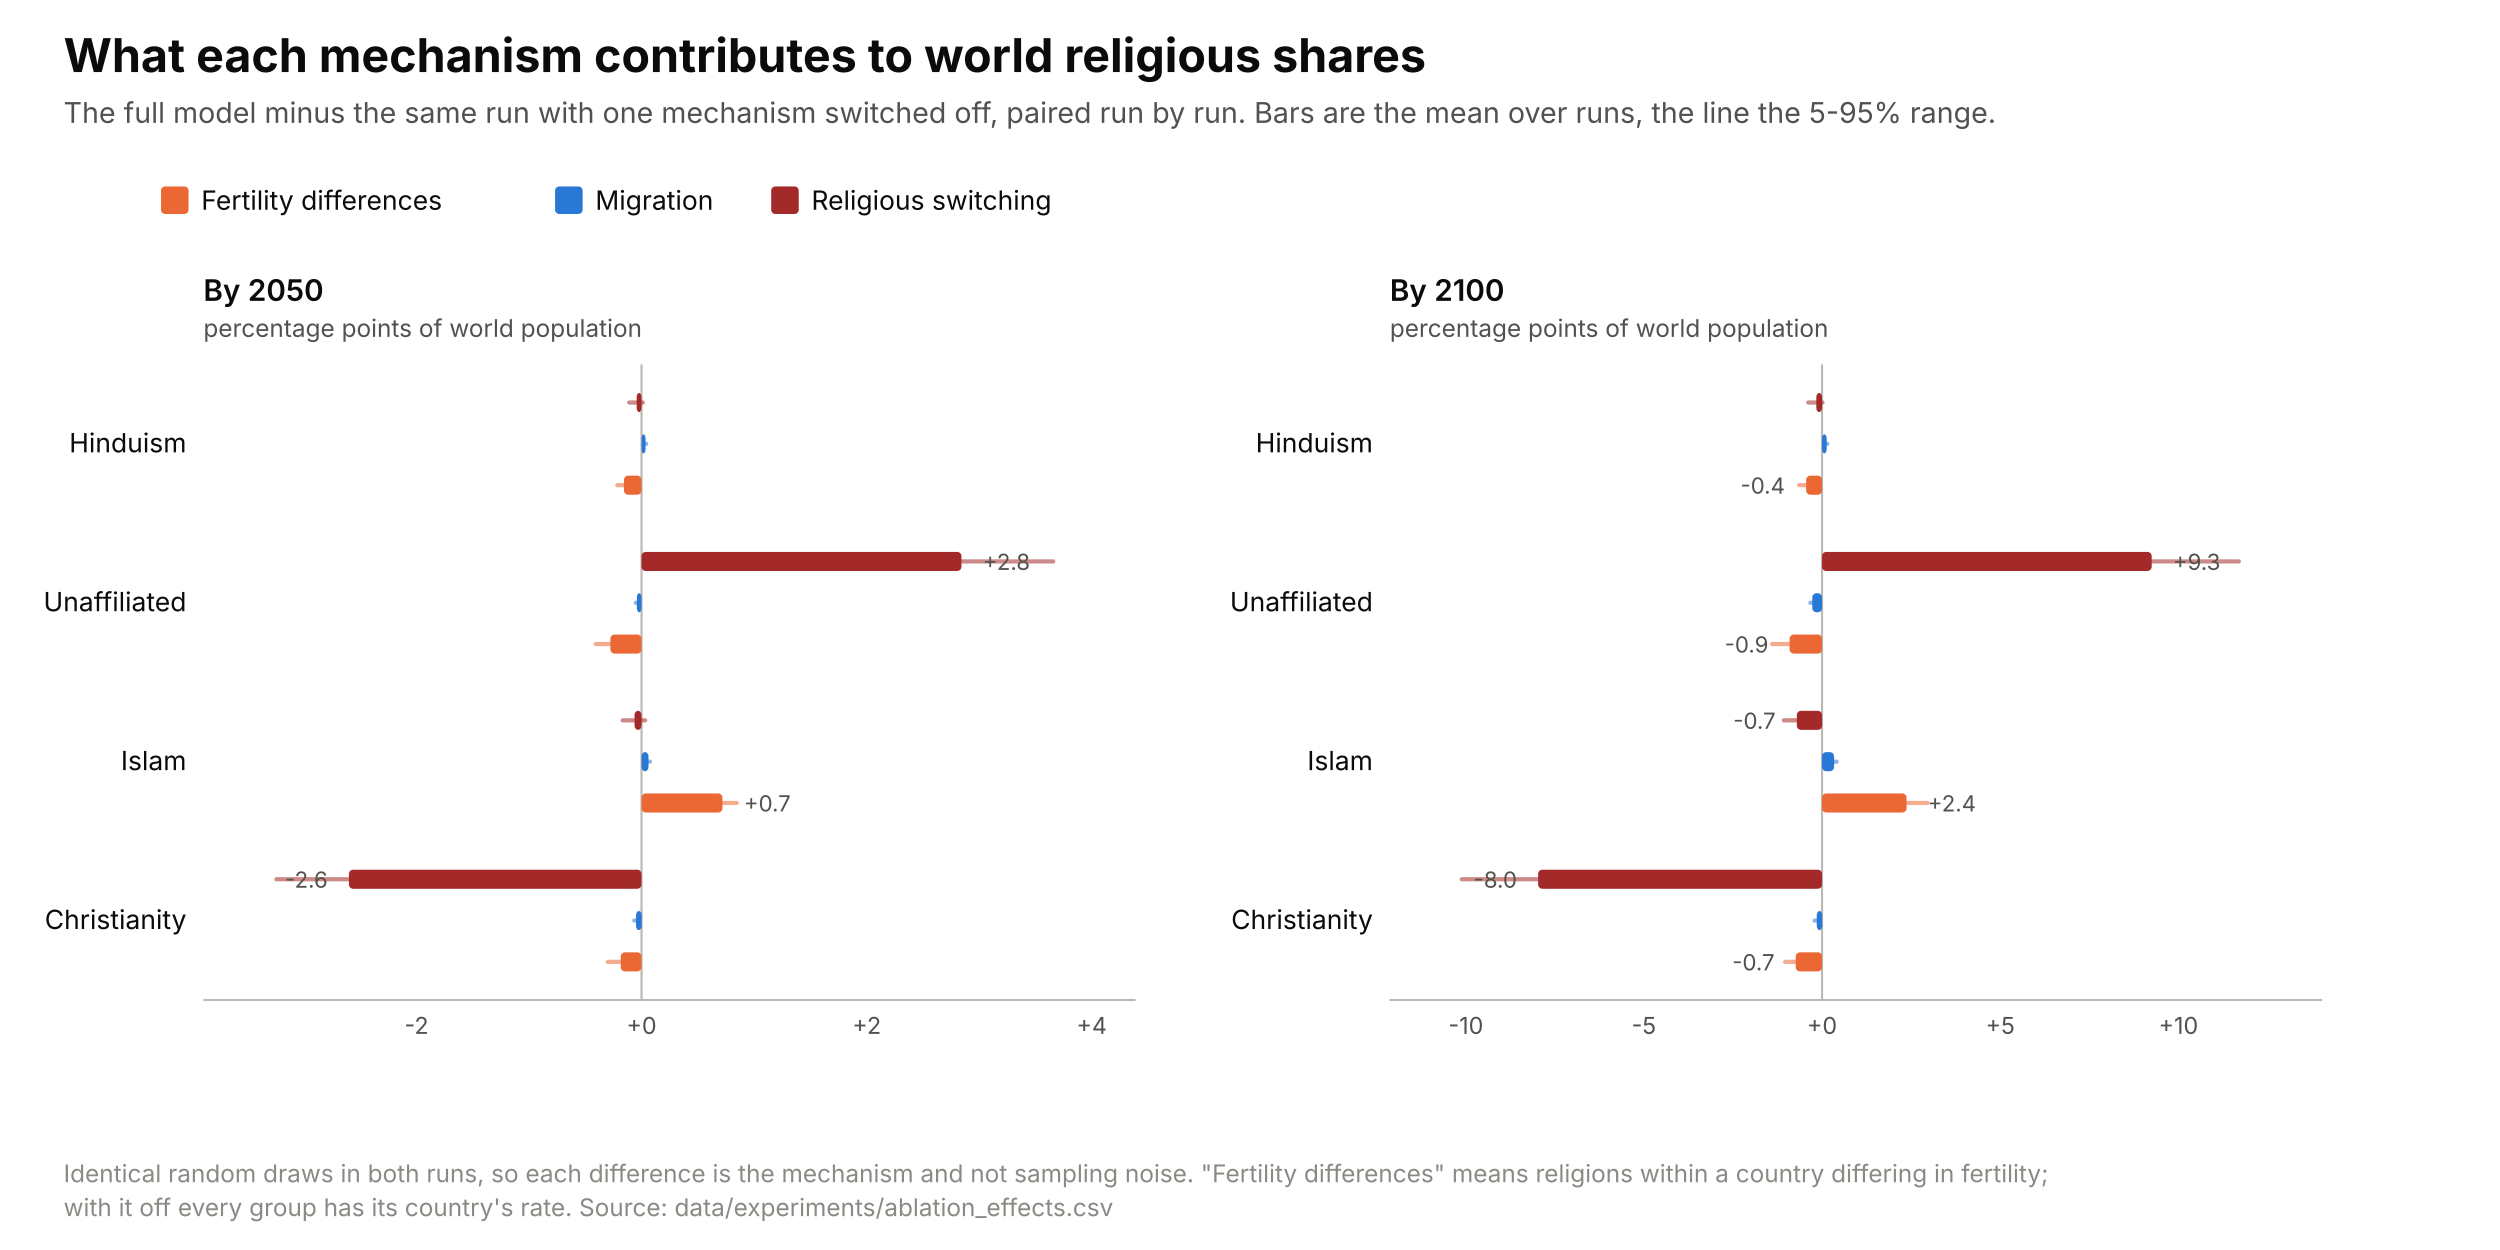
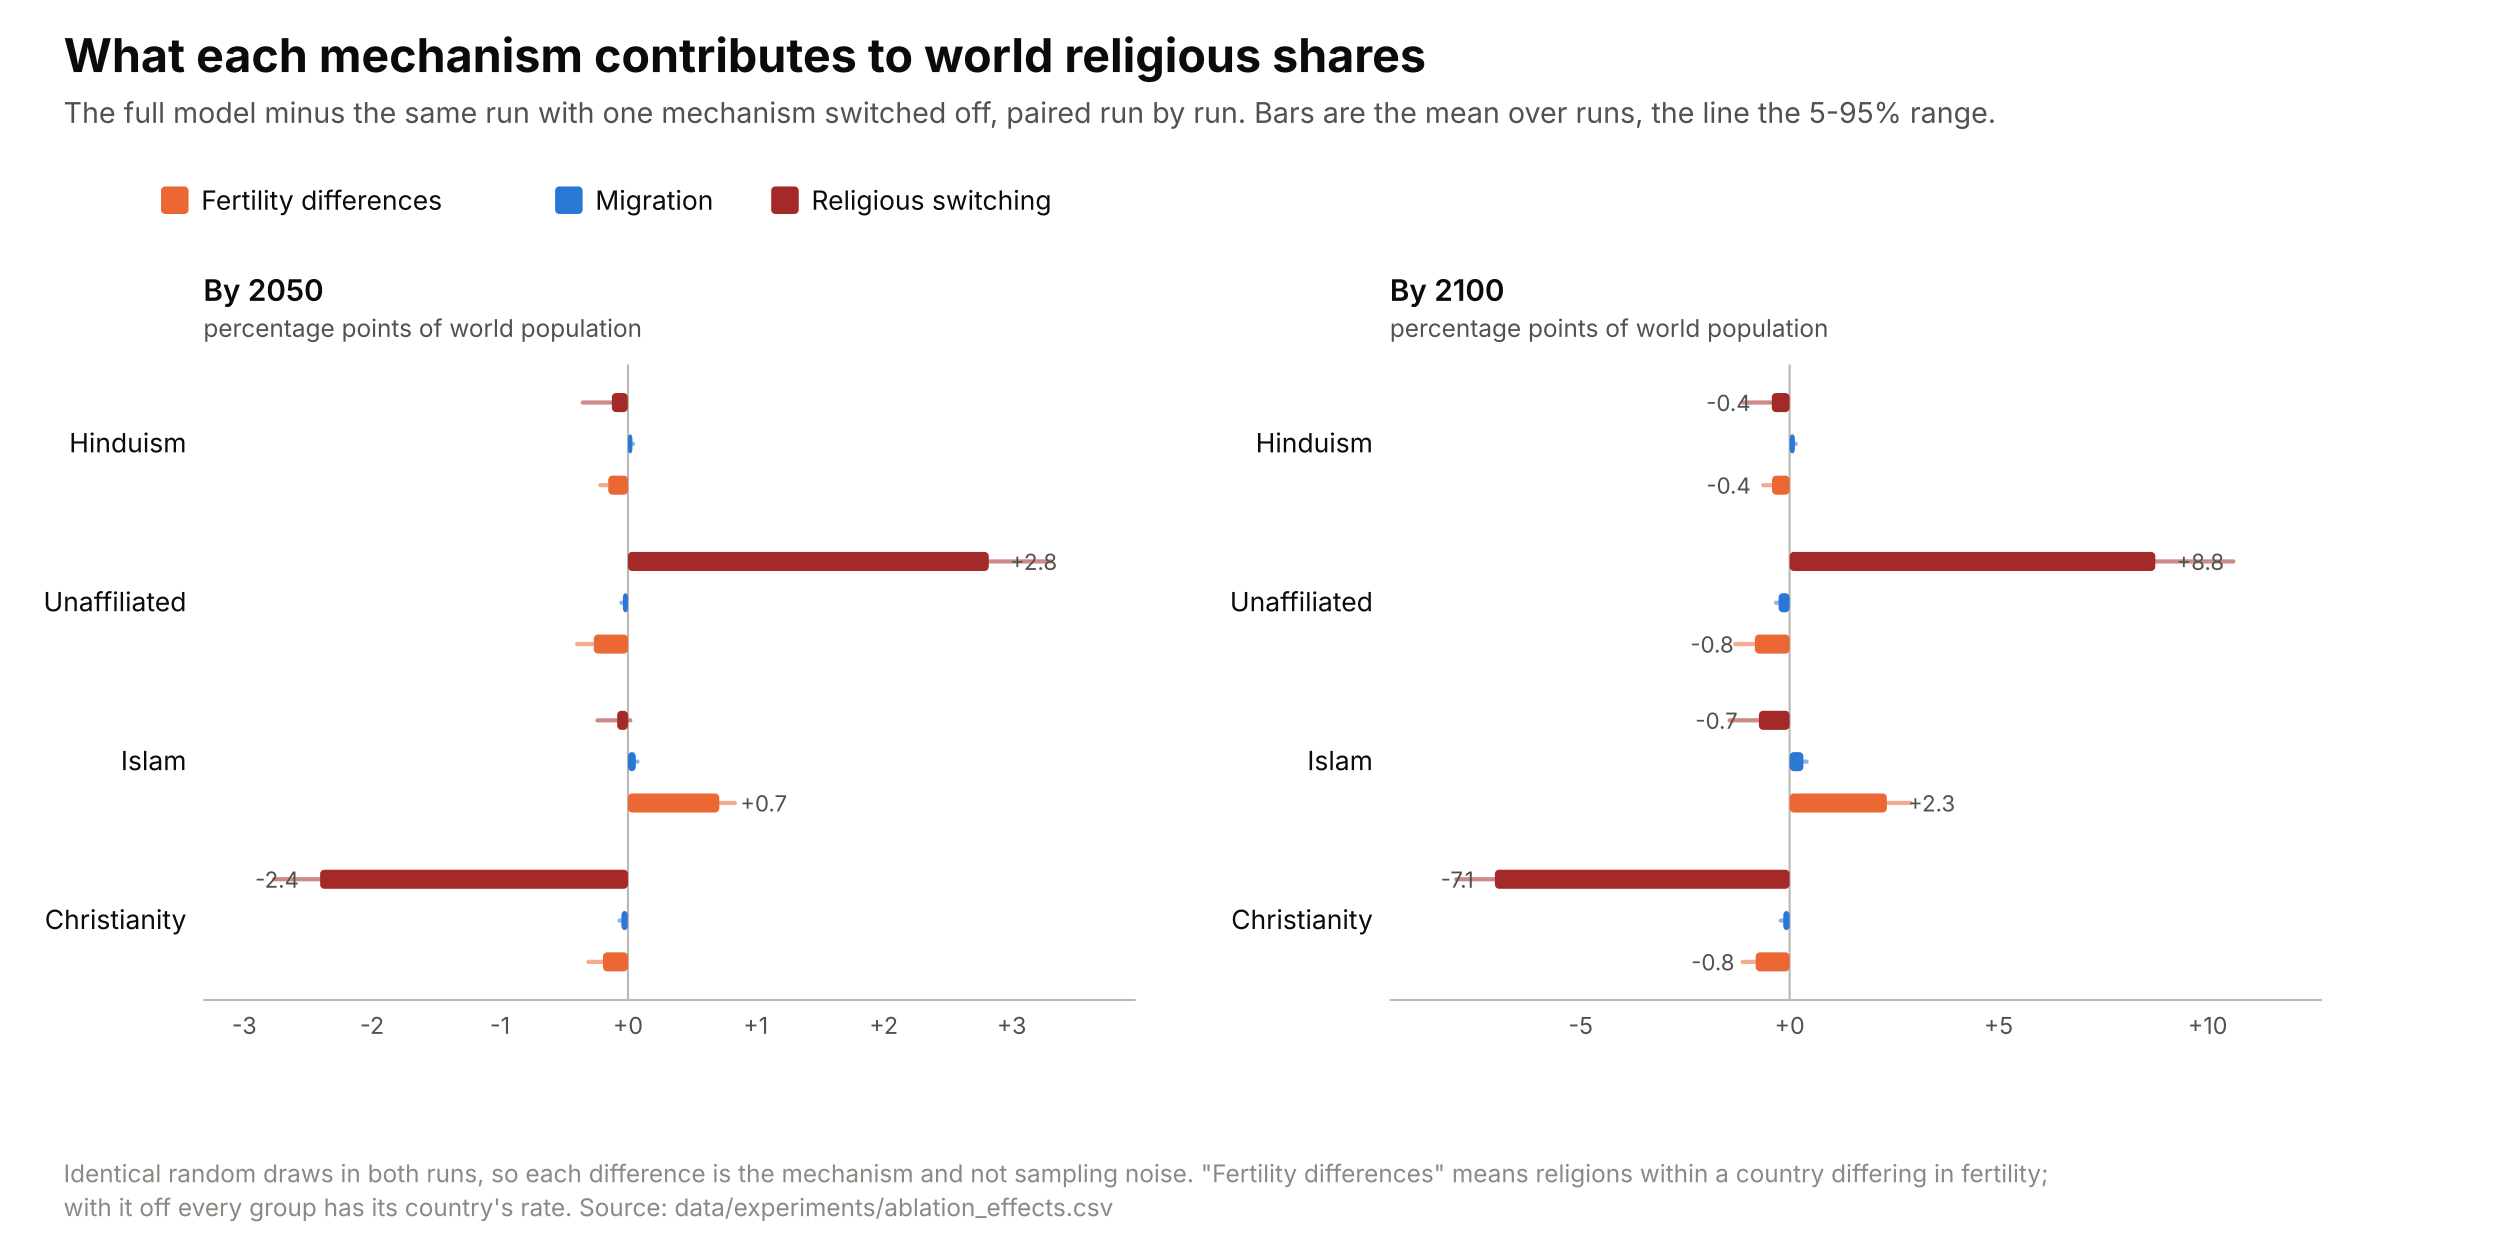
<svg xmlns="http://www.w3.org/2000/svg" viewBox="0 0 1180 590" role="img" font-family="system-ui,-apple-system,Segoe UI,sans-serif">
  <rect width="100%" height="100%" fill="#ffffff" />
  <text x="30" y="34" font-size="22" font-weight="700" fill="#0b0b0b">What each mechanism contributes to world religious shares</text>
  <text x="30" y="58" font-size="13.5" fill="#52514e">The full model minus the same run with one mechanism switched off, paired run by run. Bars are the mean over runs, the line the 5-95% range.</text>
  <rect x="76.0" y="88.0" width="13" height="13" rx="2" fill="#eb6834" />
  <text x="95.0" y="99.0" font-size="12.5" fill="#0b0b0b" text-anchor="start">Fertility differences</text>
  <rect x="262.0" y="88.0" width="13" height="13" rx="2" fill="#2a78d6" />
  <text x="281.0" y="99.0" font-size="12.5" fill="#0b0b0b" text-anchor="start">Migration</text>
  <rect x="364.0" y="88.0" width="13" height="13" rx="2" fill="#a32a28" />
  <text x="383.0" y="99.0" font-size="12.5" fill="#0b0b0b" text-anchor="start">Religious switching</text>
  <text x="96.0" y="142.0" font-size="14" fill="#0b0b0b" text-anchor="start" font-weight="600">By 2050</text>
  <text x="96.0" y="159.0" font-size="11.5" fill="#52514e" text-anchor="start">percentage points of world population</text>
-   <text x="196.6" y="488.0" font-size="11" fill="#52514e" text-anchor="middle">-2</text>
-   <text x="302.8" y="488.0" font-size="11" fill="#52514e" text-anchor="middle">+0</text>
-   <text x="409.1" y="488.0" font-size="11" fill="#52514e" text-anchor="middle">+2</text>
-   <text x="515.3" y="488.0" font-size="11" fill="#52514e" text-anchor="middle">+4</text>
-   <line x1="302.8" y1="172.0" x2="302.8" y2="472.0" stroke="#b9b8b2" stroke-width="1" />
+   <text x="115.3" y="488.0" font-size="11" fill="#52514e" text-anchor="middle">-3</text>
+   <text x="175.6" y="488.0" font-size="11" fill="#52514e" text-anchor="middle">-2</text>
+   <text x="236.0" y="488.0" font-size="11" fill="#52514e" text-anchor="middle">-1</text>
+   <text x="296.4" y="488.0" font-size="11" fill="#52514e" text-anchor="middle">+0</text>
+   <text x="356.7" y="488.0" font-size="11" fill="#52514e" text-anchor="middle">+1</text>
+   <text x="417.1" y="488.0" font-size="11" fill="#52514e" text-anchor="middle">+2</text>
+   <text x="477.5" y="488.0" font-size="11" fill="#52514e" text-anchor="middle">+3</text>
+   <line x1="296.4" y1="172.0" x2="296.4" y2="472.0" stroke="#b9b8b2" stroke-width="1" />
  <line x1="96.0" y1="472.0" x2="536.0" y2="472.0" stroke="#b9b8b2" stroke-width="1" />
-   <line x1="286.9" y1="454.0" x2="298.9" y2="454.0" stroke="#eb6834" stroke-width="2.0" stroke-linecap="round" opacity="0.55" />
-   <rect x="293.0" y="449.5" width="9.8" height="9" rx="2" fill="#eb6834" />
-   <line x1="299.4" y1="434.5" x2="301.0" y2="434.5" stroke="#2a78d6" stroke-width="2.0" stroke-linecap="round" opacity="0.55" />
-   <rect x="300.2" y="430.0" width="2.7" height="9" rx="2" fill="#2a78d6" />
-   <line x1="130.5" y1="415.0" x2="188.1" y2="415.0" stroke="#a32a28" stroke-width="2.0" stroke-linecap="round" opacity="0.55" />
-   <rect x="164.7" y="410.5" width="138.1" height="9" rx="2" fill="#a32a28" />
-   <text x="154.7" y="419.0" font-size="10.5" fill="#52514e" text-anchor="end">-2.6</text>
+   <line x1="277.7" y1="454.0" x2="291.1" y2="454.0" stroke="#eb6834" stroke-width="2.0" stroke-linecap="round" opacity="0.55" />
+   <rect x="284.6" y="449.5" width="11.8" height="9" rx="2" fill="#eb6834" />
+   <line x1="292.4" y1="434.5" x2="294.3" y2="434.5" stroke="#2a78d6" stroke-width="2.0" stroke-linecap="round" opacity="0.55" />
+   <rect x="293.3" y="430.0" width="3.0" height="9" rx="2" fill="#2a78d6" />
+   <line x1="129.4" y1="415.0" x2="172.3" y2="415.0" stroke="#a32a28" stroke-width="2.0" stroke-linecap="round" opacity="0.55" />
+   <rect x="151.1" y="410.5" width="145.3" height="9" rx="2" fill="#a32a28" />
+   <text x="141.1" y="419.0" font-size="10.5" fill="#52514e" text-anchor="end">-2.4</text>
  <text x="88.0" y="438.5" font-size="12.5" fill="#0b0b0b" text-anchor="end">Christianity</text>
-   <line x1="335.2" y1="379.0" x2="347.7" y2="379.0" stroke="#eb6834" stroke-width="2.0" stroke-linecap="round" opacity="0.55" />
-   <rect x="302.8" y="374.5" width="38.2" height="9" rx="2" fill="#eb6834" />
-   <text x="351.1" y="383.0" font-size="10.5" fill="#52514e" text-anchor="start">+0.7</text>
-   <line x1="305.3" y1="359.5" x2="306.8" y2="359.5" stroke="#2a78d6" stroke-width="2.0" stroke-linecap="round" opacity="0.55" />
-   <rect x="302.8" y="355.0" width="3.3" height="9" rx="2" fill="#2a78d6" />
-   <line x1="293.9" y1="340.0" x2="304.5" y2="340.0" stroke="#a32a28" stroke-width="2.0" stroke-linecap="round" opacity="0.55" />
-   <rect x="299.5" y="335.5" width="3.3" height="9" rx="2" fill="#a32a28" />
+   <line x1="333.1" y1="379.0" x2="346.9" y2="379.0" stroke="#eb6834" stroke-width="2.0" stroke-linecap="round" opacity="0.55" />
+   <rect x="296.4" y="374.5" width="43.1" height="9" rx="2" fill="#eb6834" />
+   <text x="349.4" y="383.0" font-size="10.5" fill="#52514e" text-anchor="start">+0.7</text>
+   <line x1="299.1" y1="359.5" x2="300.9" y2="359.5" stroke="#2a78d6" stroke-width="2.0" stroke-linecap="round" opacity="0.55" />
+   <rect x="296.4" y="355.0" width="3.7" height="9" rx="2" fill="#2a78d6" />
+   <line x1="282.0" y1="340.0" x2="297.5" y2="340.0" stroke="#a32a28" stroke-width="2.0" stroke-linecap="round" opacity="0.55" />
+   <rect x="291.3" y="335.5" width="5.1" height="9" rx="2" fill="#a32a28" />
  <text x="88.0" y="363.5" font-size="12.5" fill="#0b0b0b" text-anchor="end">Islam</text>
-   <line x1="281.2" y1="304.0" x2="294.3" y2="304.0" stroke="#eb6834" stroke-width="2.0" stroke-linecap="round" opacity="0.55" />
-   <rect x="288.1" y="299.5" width="14.7" height="9" rx="2" fill="#eb6834" />
-   <line x1="300.1" y1="284.5" x2="301.1" y2="284.5" stroke="#2a78d6" stroke-width="2.0" stroke-linecap="round" opacity="0.55" />
-   <rect x="300.6" y="280.0" width="2.2" height="9" rx="2" fill="#2a78d6" />
-   <line x1="411.2" y1="265.0" x2="497.1" y2="265.0" stroke="#a32a28" stroke-width="2.0" stroke-linecap="round" opacity="0.55" />
-   <rect x="302.8" y="260.5" width="151.0" height="9" rx="2" fill="#a32a28" />
-   <text x="463.9" y="269.0" font-size="10.5" fill="#52514e" text-anchor="start">+2.8</text>
+   <line x1="272.4" y1="304.0" x2="287.2" y2="304.0" stroke="#eb6834" stroke-width="2.0" stroke-linecap="round" opacity="0.55" />
+   <rect x="280.3" y="299.5" width="16.1" height="9" rx="2" fill="#eb6834" />
+   <line x1="293.3" y1="284.5" x2="294.8" y2="284.5" stroke="#2a78d6" stroke-width="2.0" stroke-linecap="round" opacity="0.55" />
+   <rect x="294.0" y="280.0" width="2.4" height="9" rx="2" fill="#2a78d6" />
+   <line x1="441.4" y1="265.0" x2="496.1" y2="265.0" stroke="#a32a28" stroke-width="2.0" stroke-linecap="round" opacity="0.55" />
+   <rect x="296.4" y="260.5" width="170.3" height="9" rx="2" fill="#a32a28" />
+   <text x="476.7" y="269.0" font-size="10.5" fill="#52514e" text-anchor="start">+2.8</text>
  <text x="88.0" y="288.5" font-size="12.5" fill="#0b0b0b" text-anchor="end">Unaffiliated</text>
-   <line x1="291.4" y1="229.0" x2="297.0" y2="229.0" stroke="#eb6834" stroke-width="2.0" stroke-linecap="round" opacity="0.55" />
-   <rect x="294.5" y="224.5" width="8.3" height="9" rx="2" fill="#eb6834" />
-   <line x1="304.4" y1="209.5" x2="305.0" y2="209.5" stroke="#2a78d6" stroke-width="2.0" stroke-linecap="round" opacity="0.55" />
-   <rect x="302.8" y="205.0" width="1.9" height="9" rx="2" fill="#2a78d6" />
-   <line x1="297.0" y1="190.0" x2="303.4" y2="190.0" stroke="#a32a28" stroke-width="2.0" stroke-linecap="round" opacity="0.55" />
-   <rect x="300.5" y="185.5" width="2.3" height="9" rx="2" fill="#a32a28" />
+   <line x1="283.4" y1="229.0" x2="290.0" y2="229.0" stroke="#eb6834" stroke-width="2.0" stroke-linecap="round" opacity="0.55" />
+   <rect x="287.1" y="224.5" width="9.3" height="9" rx="2" fill="#eb6834" />
+   <line x1="298.2" y1="209.5" x2="298.8" y2="209.5" stroke="#2a78d6" stroke-width="2.0" stroke-linecap="round" opacity="0.55" />
+   <rect x="296.4" y="205.0" width="2.1" height="9" rx="2" fill="#2a78d6" />
+   <line x1="275.1" y1="190.0" x2="295.3" y2="190.0" stroke="#a32a28" stroke-width="2.0" stroke-linecap="round" opacity="0.55" />
+   <rect x="288.8" y="185.5" width="7.5" height="9" rx="2" fill="#a32a28" />
  <text x="88.0" y="213.5" font-size="12.5" fill="#0b0b0b" text-anchor="end">Hinduism</text>
  <text x="656.0" y="142.0" font-size="14" fill="#0b0b0b" text-anchor="start" font-weight="600">By 2100</text>
  <text x="656.0" y="159.0" font-size="11.5" fill="#52514e" text-anchor="start">percentage points of world population</text>
-   <text x="691.9" y="488.0" font-size="11" fill="#52514e" text-anchor="middle">-10</text>
-   <text x="775.9" y="488.0" font-size="11" fill="#52514e" text-anchor="middle">-5</text>
-   <text x="860.0" y="488.0" font-size="11" fill="#52514e" text-anchor="middle">+0</text>
-   <text x="944.1" y="488.0" font-size="11" fill="#52514e" text-anchor="middle">+5</text>
-   <text x="1028.2" y="488.0" font-size="11" fill="#52514e" text-anchor="middle">+10</text>
-   <line x1="860.0" y1="172.0" x2="860.0" y2="472.0" stroke="#b9b8b2" stroke-width="1" />
+   <text x="746.1" y="488.0" font-size="11" fill="#52514e" text-anchor="middle">-5</text>
+   <text x="844.7" y="488.0" font-size="11" fill="#52514e" text-anchor="middle">+0</text>
+   <text x="943.3" y="488.0" font-size="11" fill="#52514e" text-anchor="middle">+5</text>
+   <text x="1042.0" y="488.0" font-size="11" fill="#52514e" text-anchor="middle">+10</text>
+   <line x1="844.7" y1="172.0" x2="844.7" y2="472.0" stroke="#b9b8b2" stroke-width="1" />
  <line x1="656.0" y1="472.0" x2="1096.0" y2="472.0" stroke="#b9b8b2" stroke-width="1" />
-   <line x1="842.6" y1="454.0" x2="853.0" y2="454.0" stroke="#eb6834" stroke-width="2.0" stroke-linecap="round" opacity="0.55" />
-   <rect x="847.6" y="449.5" width="12.4" height="9" rx="2" fill="#eb6834" />
-   <text x="837.6" y="458.0" font-size="10.5" fill="#52514e" text-anchor="end">-0.7</text>
-   <line x1="856.5" y1="434.5" x2="858.5" y2="434.5" stroke="#2a78d6" stroke-width="2.0" stroke-linecap="round" opacity="0.55" />
-   <rect x="857.5" y="430.0" width="2.6" height="9" rx="2" fill="#2a78d6" />
-   <line x1="690.0" y1="415.0" x2="746.9" y2="415.0" stroke="#a32a28" stroke-width="2.0" stroke-linecap="round" opacity="0.55" />
-   <rect x="726.0" y="410.5" width="134.0" height="9" rx="2" fill="#a32a28" />
-   <text x="716.0" y="419.0" font-size="10.5" fill="#52514e" text-anchor="end">-8.0</text>
+   <line x1="822.6" y1="454.0" x2="835.3" y2="454.0" stroke="#eb6834" stroke-width="2.0" stroke-linecap="round" opacity="0.55" />
+   <rect x="828.7" y="449.5" width="16.0" height="9" rx="2" fill="#eb6834" />
+   <text x="818.7" y="458.0" font-size="10.5" fill="#52514e" text-anchor="end">-0.8</text>
+   <line x1="840.5" y1="434.5" x2="842.9" y2="434.5" stroke="#2a78d6" stroke-width="2.0" stroke-linecap="round" opacity="0.55" />
+   <rect x="841.7" y="430.0" width="3.0" height="9" rx="2" fill="#2a78d6" />
+   <line x1="687.4" y1="415.0" x2="726.1" y2="415.0" stroke="#a32a28" stroke-width="2.0" stroke-linecap="round" opacity="0.55" />
+   <rect x="705.6" y="410.5" width="139.1" height="9" rx="2" fill="#a32a28" />
+   <text x="695.6" y="419.0" font-size="10.5" fill="#52514e" text-anchor="end">-7.1</text>
  <text x="648.0" y="438.5" font-size="12.5" fill="#0b0b0b" text-anchor="end">Christianity</text>
-   <line x1="893.2" y1="379.0" x2="909.8" y2="379.0" stroke="#eb6834" stroke-width="2.0" stroke-linecap="round" opacity="0.55" />
-   <rect x="860.0" y="374.5" width="39.9" height="9" rx="2" fill="#eb6834" />
-   <text x="909.9" y="383.0" font-size="10.5" fill="#52514e" text-anchor="start">+2.4</text>
-   <line x1="864.4" y1="359.5" x2="866.9" y2="359.5" stroke="#2a78d6" stroke-width="2.0" stroke-linecap="round" opacity="0.55" />
-   <rect x="860.0" y="355.0" width="5.7" height="9" rx="2" fill="#2a78d6" />
-   <line x1="842.0" y1="340.0" x2="852.6" y2="340.0" stroke="#a32a28" stroke-width="2.0" stroke-linecap="round" opacity="0.55" />
-   <rect x="848.1" y="335.5" width="11.9" height="9" rx="2" fill="#a32a28" />
-   <text x="838.1" y="344.0" font-size="10.5" fill="#52514e" text-anchor="end">-0.7</text>
+   <line x1="884.0" y1="379.0" x2="901.9" y2="379.0" stroke="#eb6834" stroke-width="2.0" stroke-linecap="round" opacity="0.55" />
+   <rect x="844.7" y="374.5" width="45.9" height="9" rx="2" fill="#eb6834" />
+   <text x="900.6" y="383.0" font-size="10.5" fill="#52514e" text-anchor="start">+2.3</text>
+   <line x1="849.7" y1="359.5" x2="852.7" y2="359.5" stroke="#2a78d6" stroke-width="2.0" stroke-linecap="round" opacity="0.55" />
+   <rect x="844.7" y="355.0" width="6.5" height="9" rx="2" fill="#2a78d6" />
+   <line x1="816.4" y1="340.0" x2="838.3" y2="340.0" stroke="#a32a28" stroke-width="2.0" stroke-linecap="round" opacity="0.55" />
+   <rect x="830.2" y="335.5" width="14.5" height="9" rx="2" fill="#a32a28" />
+   <text x="820.2" y="344.0" font-size="10.5" fill="#52514e" text-anchor="end">-0.7</text>
  <text x="648.0" y="363.5" font-size="12.5" fill="#0b0b0b" text-anchor="end">Islam</text>
-   <line x1="836.5" y1="304.0" x2="851.0" y2="304.0" stroke="#eb6834" stroke-width="2.0" stroke-linecap="round" opacity="0.55" />
-   <rect x="844.7" y="299.5" width="15.3" height="9" rx="2" fill="#eb6834" />
-   <text x="834.7" y="308.0" font-size="10.5" fill="#52514e" text-anchor="end">-0.9</text>
-   <line x1="854.5" y1="284.5" x2="856.4" y2="284.5" stroke="#2a78d6" stroke-width="2.0" stroke-linecap="round" opacity="0.55" />
-   <rect x="855.4" y="280.0" width="4.6" height="9" rx="2" fill="#2a78d6" />
-   <line x1="985.2" y1="265.0" x2="1056.7" y2="265.0" stroke="#a32a28" stroke-width="2.0" stroke-linecap="round" opacity="0.55" />
-   <rect x="860.0" y="260.5" width="155.6" height="9" rx="2" fill="#a32a28" />
-   <text x="1025.6" y="269.0" font-size="10.5" fill="#52514e" text-anchor="start">+9.3</text>
+   <line x1="819.0" y1="304.0" x2="835.3" y2="304.0" stroke="#eb6834" stroke-width="2.0" stroke-linecap="round" opacity="0.55" />
+   <rect x="828.3" y="299.5" width="16.4" height="9" rx="2" fill="#eb6834" />
+   <text x="818.3" y="308.0" font-size="10.5" fill="#52514e" text-anchor="end">-0.8</text>
+   <line x1="838.3" y1="284.5" x2="840.6" y2="284.5" stroke="#2a78d6" stroke-width="2.0" stroke-linecap="round" opacity="0.55" />
+   <rect x="839.5" y="280.0" width="5.2" height="9" rx="2" fill="#2a78d6" />
+   <line x1="998.0" y1="265.0" x2="1054.1" y2="265.0" stroke="#a32a28" stroke-width="2.0" stroke-linecap="round" opacity="0.55" />
+   <rect x="844.7" y="260.5" width="172.6" height="9" rx="2" fill="#a32a28" />
+   <text x="1027.3" y="269.0" font-size="10.5" fill="#52514e" text-anchor="start">+8.8</text>
  <text x="648.0" y="288.5" font-size="12.5" fill="#0b0b0b" text-anchor="end">Unaffiliated</text>
-   <line x1="849.2" y1="229.0" x2="855.1" y2="229.0" stroke="#eb6834" stroke-width="2.0" stroke-linecap="round" opacity="0.55" />
-   <rect x="852.5" y="224.5" width="7.5" height="9" rx="2" fill="#eb6834" />
-   <text x="842.5" y="233.0" font-size="10.5" fill="#52514e" text-anchor="end">-0.4</text>
-   <line x1="861.9" y1="209.5" x2="862.5" y2="209.5" stroke="#2a78d6" stroke-width="2.0" stroke-linecap="round" opacity="0.55" />
-   <rect x="860.0" y="205.0" width="2.2" height="9" rx="2" fill="#2a78d6" />
-   <line x1="853.5" y1="190.0" x2="860.2" y2="190.0" stroke="#a32a28" stroke-width="2.0" stroke-linecap="round" opacity="0.55" />
-   <rect x="857.3" y="185.5" width="2.7" height="9" rx="2" fill="#a32a28" />
+   <line x1="832.2" y1="229.0" x2="839.1" y2="229.0" stroke="#eb6834" stroke-width="2.0" stroke-linecap="round" opacity="0.55" />
+   <rect x="836.4" y="224.5" width="8.3" height="9" rx="2" fill="#eb6834" />
+   <text x="826.4" y="233.0" font-size="10.5" fill="#52514e" text-anchor="end">-0.4</text>
+   <line x1="846.6" y1="209.5" x2="847.6" y2="209.5" stroke="#2a78d6" stroke-width="2.0" stroke-linecap="round" opacity="0.55" />
+   <rect x="844.7" y="205.0" width="2.5" height="9" rx="2" fill="#2a78d6" />
+   <line x1="822.7" y1="190.0" x2="843.0" y2="190.0" stroke="#a32a28" stroke-width="2.0" stroke-linecap="round" opacity="0.55" />
+   <rect x="836.3" y="185.5" width="8.4" height="9" rx="2" fill="#a32a28" />
+   <text x="826.3" y="194.0" font-size="10.5" fill="#52514e" text-anchor="end">-0.4</text>
  <text x="648.0" y="213.5" font-size="12.5" fill="#0b0b0b" text-anchor="end">Hinduism</text>
  <text x="30.0" y="558.0" font-size="11.5" fill="#8a8984" text-anchor="start">Identical random draws in both runs, so each difference is the mechanism and not sampling noise. "Fertility differences" means religions within a country differing in fertility;</text>
  <text x="30.0" y="574.0" font-size="11.5" fill="#8a8984" text-anchor="start">with it off every group has its country's rate. Source: data/experiments/ablation_effects.csv</text>
</svg>
